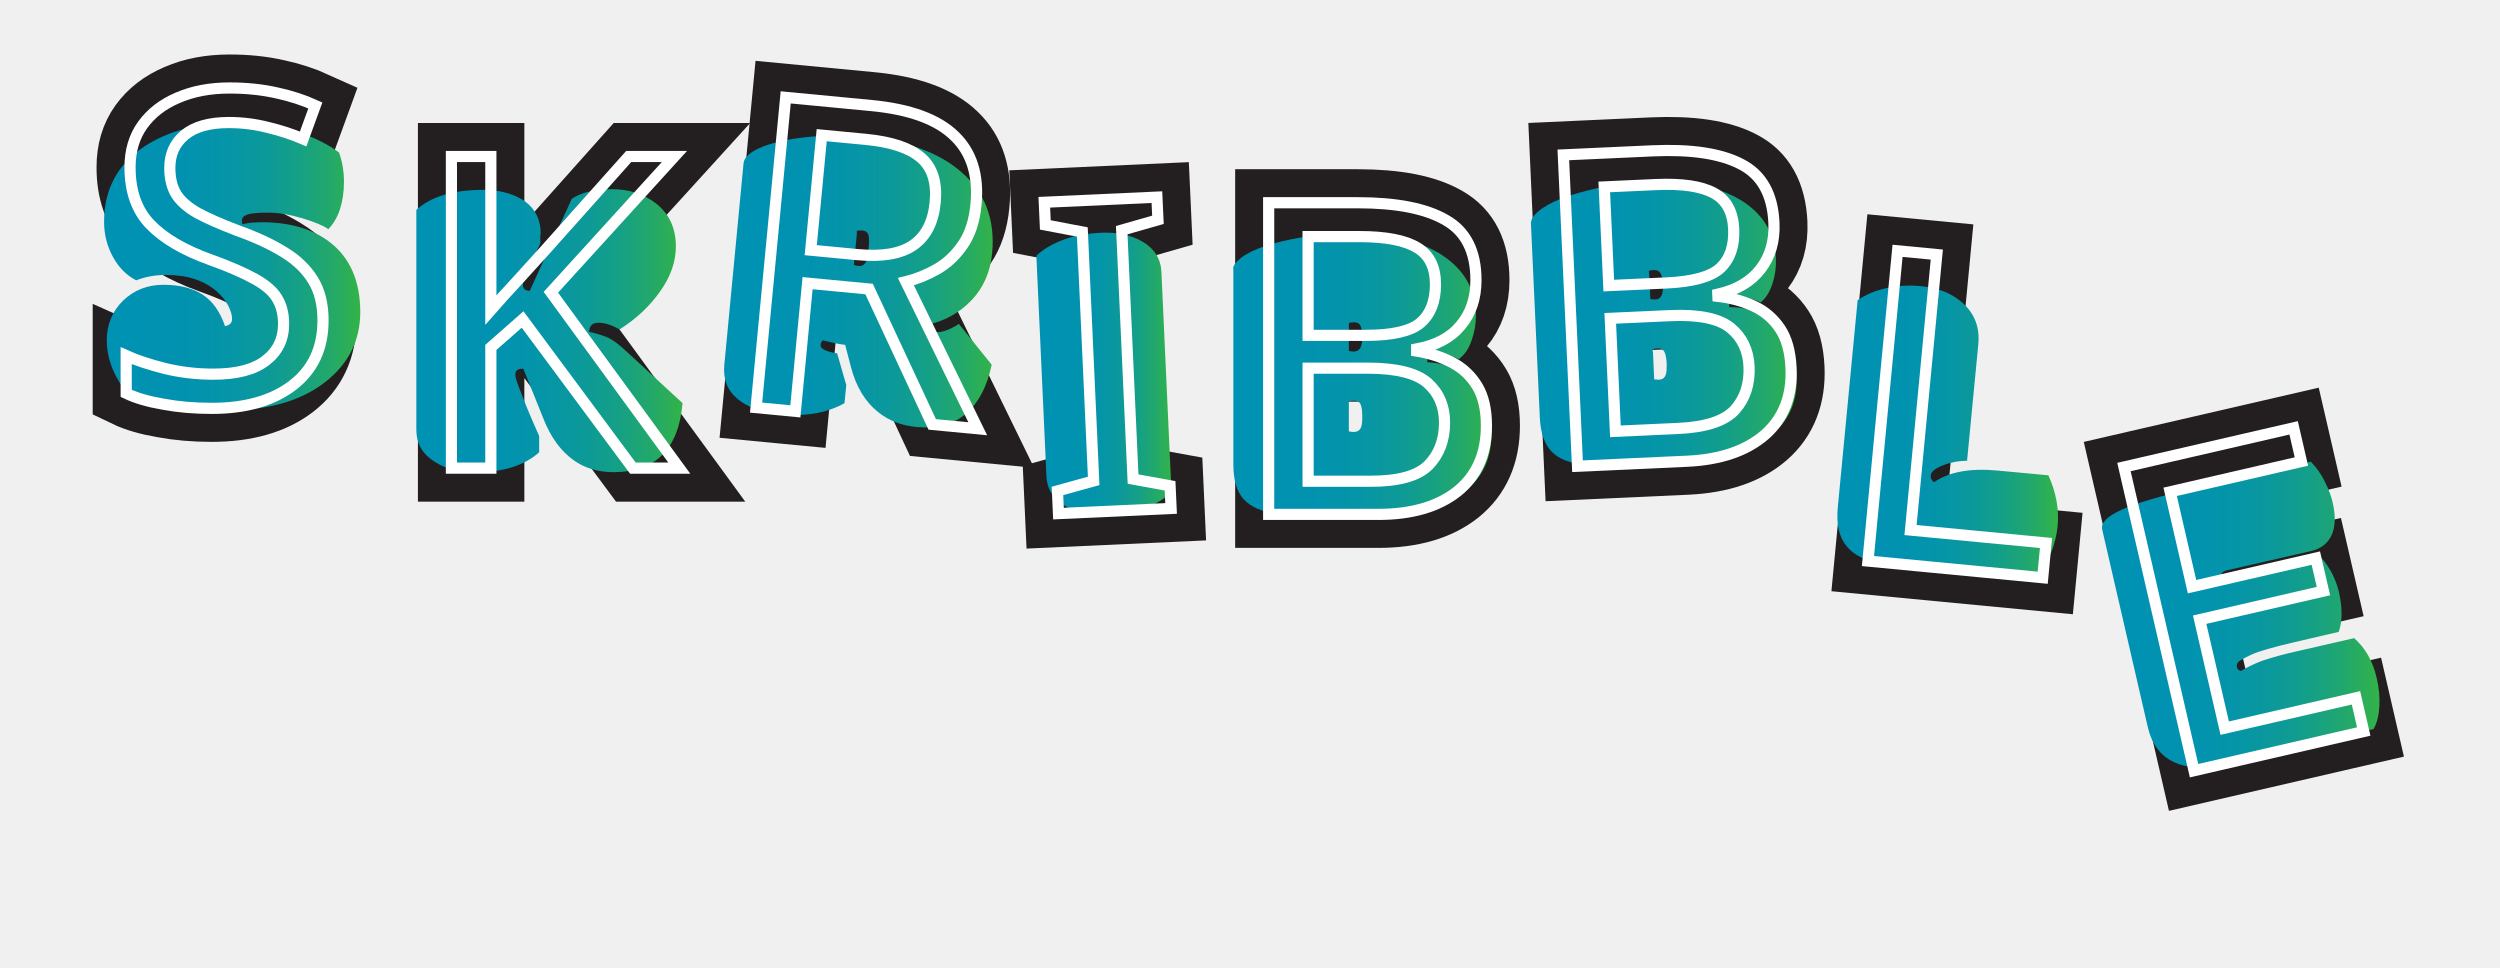
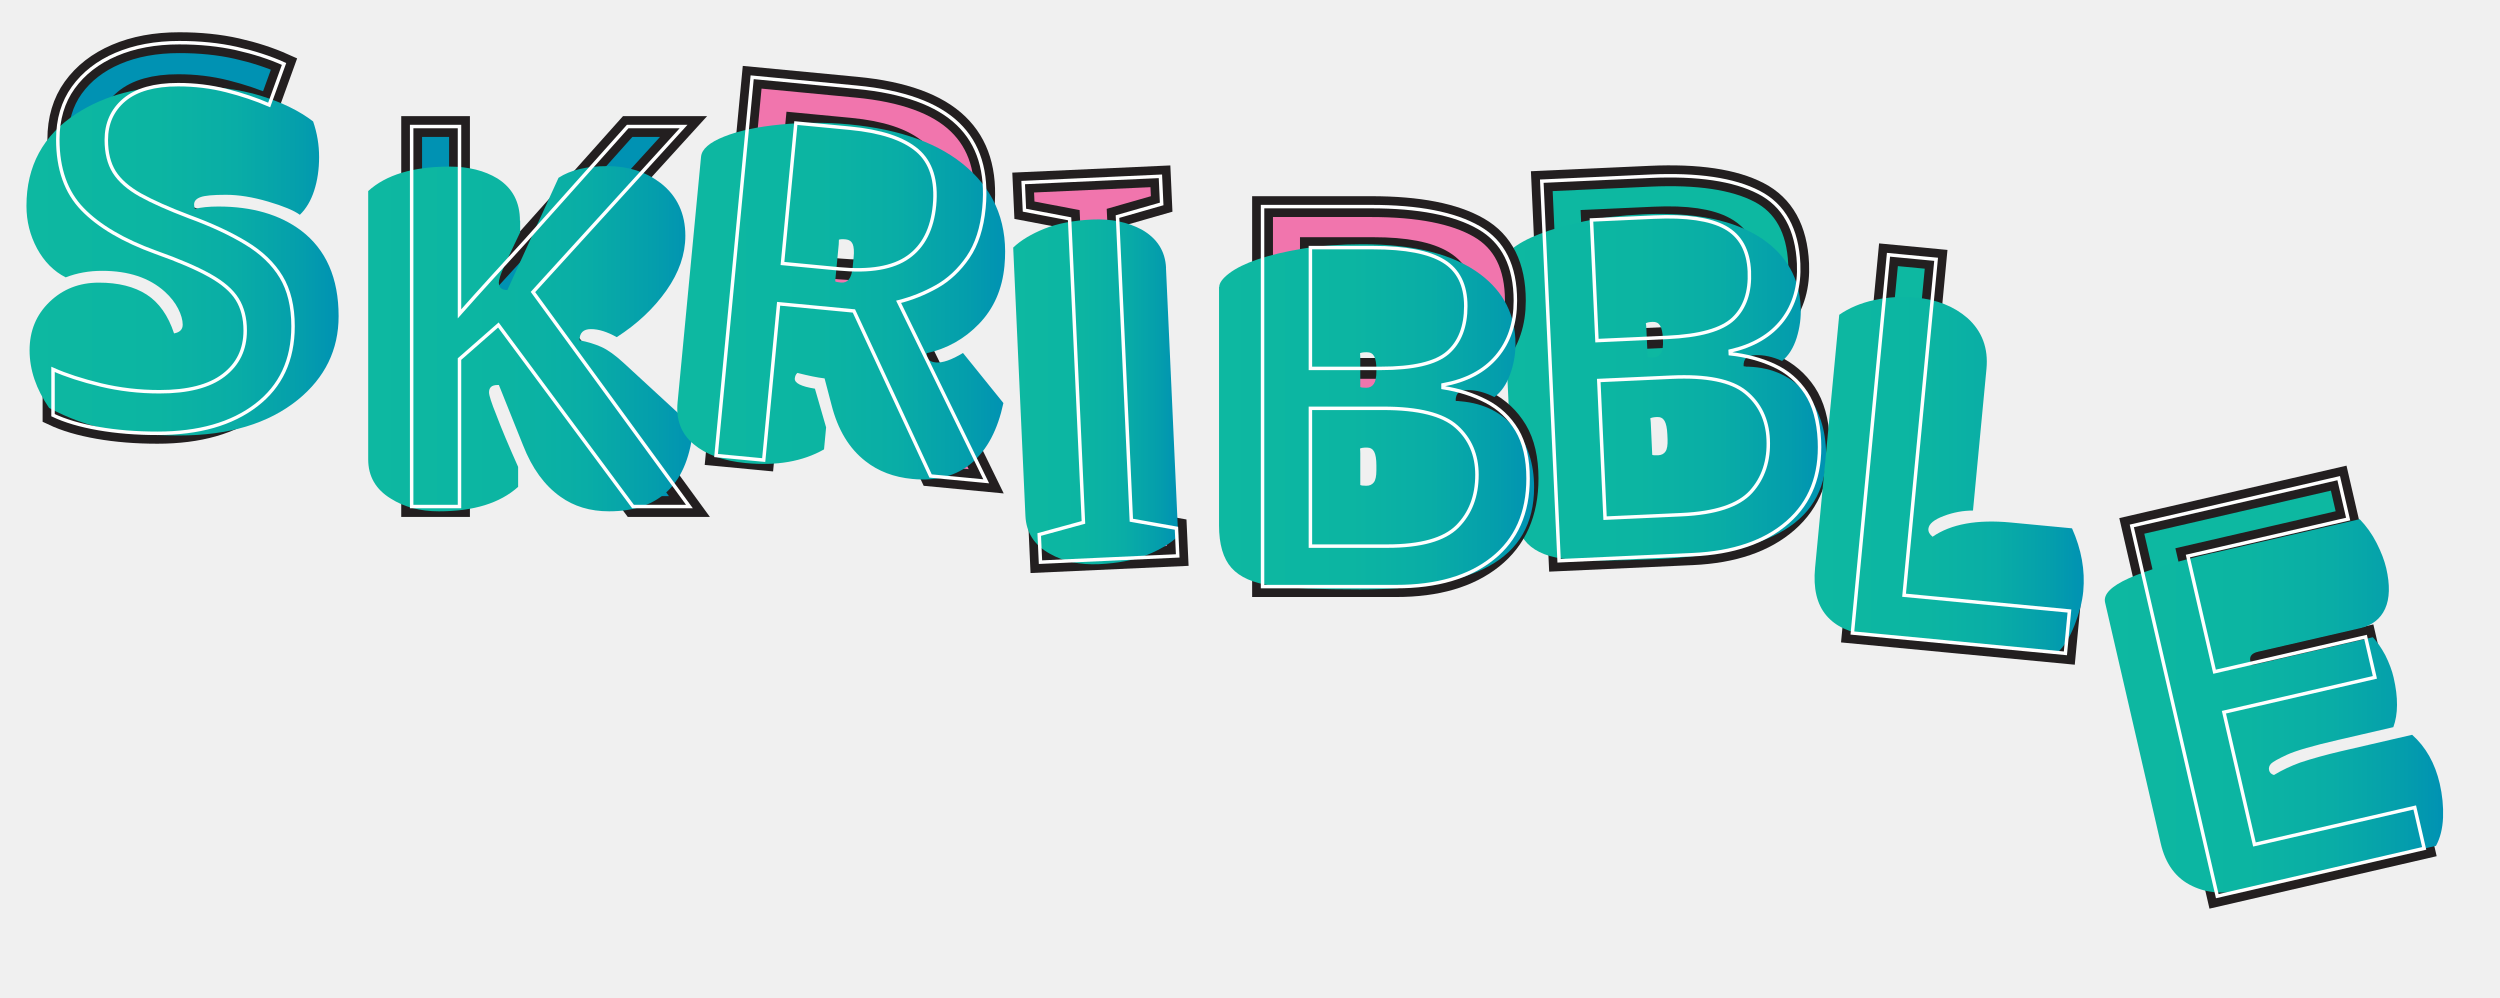
- <svg xmlns="http://www.w3.org/2000/svg" xmlns:xlink="http://www.w3.org/1999/xlink" version="1.1" viewBox="0 0 111.93 43.33">
+ <svg xmlns="http://www.w3.org/2000/svg" xmlns:xlink="http://www.w3.org/1999/xlink" version="1.1" viewBox="0 0 360 143.66">
  <defs>
    <style>
-       .cls-1, .cls-2, .cls-3, .cls-4, .cls-5, .cls-6, .cls-7, .cls-8, .cls-9, .cls-10, .cls-11, .cls-12, .cls-13, .cls-14, .cls-15 {
+       .cls-1 {
+         fill: url(#linear-gradient-15);
+       }
+ 
+       .cls-2 {
+         fill: url(#linear-gradient-13);
+       }
+ 
+       .cls-3, .cls-4, .cls-5, .cls-6, .cls-7, .cls-8, .cls-9, .cls-10, .cls-11, .cls-12, .cls-13, .cls-14, .cls-15, .cls-16, .cls-17, .cls-18, .cls-19, .cls-20, .cls-21, .cls-22, .cls-23, .cls-24, .cls-25, .cls-26, .cls-27, .cls-28, .cls-29, .cls-30, .cls-31, .cls-32 {
        font-family: Modak, Modak;
        stroke-miterlimit: 10;
      }

-       .cls-1, .cls-2, .cls-3, .cls-4, .cls-6, .cls-7, .cls-9, .cls-10, .cls-11, .cls-12, .cls-13 {
+       .cls-3, .cls-4, .cls-5, .cls-6, .cls-7, .cls-9, .cls-10, .cls-11, .cls-12, .cls-13, .cls-14, .cls-15, .cls-16, .cls-18, .cls-19, .cls-23, .cls-25, .cls-26, .cls-27, .cls-30, .cls-31, .cls-32 {
        stroke: #231f20;
      }

-       .cls-1, .cls-3, .cls-8 {
-         font-size: 19.53px;
-       }
- 
-       .cls-1, .cls-5, .cls-7, .cls-8, .cls-9, .cls-12, .cls-14, .cls-15 {
+       .cls-3, .cls-4, .cls-5, .cls-6, .cls-7, .cls-10, .cls-11, .cls-12, .cls-14, .cls-15, .cls-16, .cls-25, .cls-30, .cls-31 {
+         stroke-width: 3px;
+       }
+ 
+       .cls-3, .cls-7, .cls-10, .cls-12, .cls-16, .cls-25 {
+         fill: #0db8a1;
+       }
+ 
+       .cls-3, .cls-19, .cls-20, .cls-30 {
+         font-size: 76.64px;
+       }
+ 
+       .cls-4, .cls-6, .cls-21, .cls-32 {
+         font-size: 81.32px;
+       }
+ 
+       .cls-4, .cls-15 {
+         fill: #0092b3;
+       }
+ 
+       .cls-5, .cls-6, .cls-11, .cls-14, .cls-30, .cls-31 {
+         fill: #f175ad;
+       }
+ 
+       .cls-5, .cls-15, .cls-24, .cls-27 {
+         font-size: 76.64px;
+       }
+ 
+       .cls-33 {
+         fill: url(#linear-gradient-2);
+       }
+ 
+       .cls-34 {
+         fill: url(#linear-gradient-10);
+       }
+ 
+       .cls-35 {
+         fill: url(#linear-gradient-12);
+       }
+ 
+       .cls-7, .cls-9, .cls-22, .cls-31 {
+         font-size: 76.64px;
+       }
+ 
+       .cls-8, .cls-9, .cls-13, .cls-17, .cls-18, .cls-19, .cls-20, .cls-21, .cls-22, .cls-23, .cls-24, .cls-26, .cls-27, .cls-28, .cls-29, .cls-32 {
        fill: none;
      }

-       .cls-1, .cls-7, .cls-9, .cls-12 {
+       .cls-8, .cls-11, .cls-13, .cls-16 {
+         font-size: 81.32px;
+       }
+ 
+       .cls-8, .cls-17, .cls-20, .cls-21, .cls-22, .cls-24, .cls-28, .cls-29 {
+         stroke: #fff;
+       }
+ 
+       .cls-8, .cls-21, .cls-28, .cls-29 {
+         stroke-width: 4px;
+       }
+ 
+       .cls-9, .cls-19, .cls-23, .cls-27 {
        stroke-width: .25px;
      }

-       .cls-2, .cls-3, .cls-4, .cls-6, .cls-10, .cls-11, .cls-13 {
-         stroke-width: 3px;
-       }
- 
-       .cls-2, .cls-3, .cls-11 {
-         fill: #0db7a0;
-       }
- 
-       .cls-2, .cls-4, .cls-9, .cls-15 {
-         font-size: 19.53px;
-       }
- 
-       .cls-16 {
-         fill: url(#linear-gradient-2);
-       }
- 
-       .cls-4, .cls-10, .cls-13 {
-         fill: #f075ac;
-       }
- 
-       .cls-17 {
+       .cls-10, .cls-14, .cls-26, .cls-28 {
+         font-size: 81.31px;
+       }
+ 
+       .cls-12, .cls-18, .cls-29 {
+         font-size: 81.23px;
+       }
+ 
+       .cls-36 {
        fill: url(#linear-gradient-4);
      }

-       .cls-18 {
+       .cls-37 {
        fill: url(#linear-gradient-3);
      }

-       .cls-19 {
+       .cls-38 {
        fill: url(#linear-gradient-5);
      }

-       .cls-5, .cls-6, .cls-7, .cls-10 {
-         font-size: 19.53px;
-       }
- 
-       .cls-5, .cls-8, .cls-14, .cls-15 {
-         stroke: #fff;
+       .cls-17, .cls-20, .cls-22, .cls-24 {
        stroke-width: .5px;
      }

-       .cls-20 {
+       .cls-17, .cls-23, .cls-25 {
+         font-size: 76.64px;
+       }
+ 
+       .cls-39 {
        fill: url(#linear-gradient-8);
      }

-       .cls-6 {
-         fill: #0092b3;
-       }
- 
-       .cls-21 {
+       .cls-40 {
+         fill: url(#linear-gradient-14);
+       }
+ 
+       .cls-41 {
        fill: url(#linear-gradient-7);
      }

-       .cls-22 {
+       .cls-42 {
+         fill: url(#linear-gradient-9);
+       }
+ 
+       .cls-43 {
+         fill: url(#linear-gradient-11);
+       }
+ 
+       .cls-44 {
        fill: url(#linear-gradient-6);
      }

-       .cls-11, .cls-12, .cls-13, .cls-14 {
-         font-size: 19.53px;
-       }
- 
-       .cls-23 {
+       .cls-45 {
+         display: none;
+       }
+ 
+       .cls-46 {
+         fill: url(#linear-gradient-16);
+       }
+ 
+       .cls-47 {
        fill: url(#linear-gradient);
      }
    </style>
-     <linearGradient id="linear-gradient" x1="4.67" y1="11.93" x2="16.12" y2="11.93" gradientUnits="userSpaceOnUse">
+     <linearGradient id="linear-gradient" x1="3.73" y1="38.18" x2="50.31" y2="38.18" gradientUnits="userSpaceOnUse">
      <stop offset="0" stop-color="#0092b3" />
      <stop offset=".3" stop-color="#0192b0" />
      <stop offset=".48" stop-color="#0595a8" />
-       <stop offset=".63" stop-color="#0c9999" />
-       <stop offset=".76" stop-color="#15a085" />
-       <stop offset=".88" stop-color="#22a86b" />
-       <stop offset=".99" stop-color="#31b24b" />
-       <stop offset="1" stop-color="#32b34a" />
+       <stop offset=".63" stop-color="#0c9a99" />
+       <stop offset=".76" stop-color="#16a085" />
+       <stop offset=".88" stop-color="#22a96b" />
+       <stop offset=".99" stop-color="#32b34b" />
+       <stop offset="1" stop-color="#33b44a" />
    </linearGradient>
-     <linearGradient id="linear-gradient-2" x1="18.62" y1="14.8" x2="30.56" y2="14.8" xlink:href="#linear-gradient" />
-     <linearGradient id="linear-gradient-3" x1="32.43" y1="12.59" x2="44.46" y2="12.59" xlink:href="#linear-gradient" />
-     <linearGradient id="linear-gradient-4" x1="46.39" y1="16.75" x2="52.45" y2="16.75" xlink:href="#linear-gradient" />
-     <linearGradient id="linear-gradient-5" x1="68.55" y1="14.5" x2="80.43" y2="14.5" xlink:href="#linear-gradient" />
-     <linearGradient id="linear-gradient-6" x1="55.21" y1="16.81" x2="66.77" y2="16.81" xlink:href="#linear-gradient" />
-     <linearGradient id="linear-gradient-7" x1="82.25" y1="19.32" x2="92.13" y2="19.32" xlink:href="#linear-gradient" />
-     <linearGradient id="linear-gradient-8" x1="94.1" y1="27.52" x2="106.52" y2="27.52" xlink:href="#linear-gradient" />
+     <linearGradient id="linear-gradient-2" x1="51.84" y1="49.42" x2="100.35" y2="49.42" xlink:href="#linear-gradient" />
+     <linearGradient id="linear-gradient-3" x1="97.6" y1="44.69" x2="146.51" y2="44.69" xlink:href="#linear-gradient" />
+     <linearGradient id="linear-gradient-4" x1="145.86" y1="58.3" x2="170.49" y2="58.3" xlink:href="#linear-gradient" />
+     <linearGradient id="linear-gradient-5" x1="216.28" y1="55.27" x2="264.61" y2="55.27" xlink:href="#linear-gradient" />
+     <linearGradient id="linear-gradient-6" x1="174.37" y1="61.4" x2="221.37" y2="61.4" xlink:href="#linear-gradient" />
+     <linearGradient id="linear-gradient-7" x1="261.37" y1="68.98" x2="301.55" y2="68.98" xlink:href="#linear-gradient" />
+     <linearGradient id="linear-gradient-8" x1="302.42" y1="103.12" x2="352.91" y2="103.12" xlink:href="#linear-gradient" />
+     <linearGradient id="linear-gradient-9" x1="3.81" y1="37.51" x2="48.76" y2="37.51" gradientUnits="userSpaceOnUse">
+       <stop offset="0" stop-color="#0db8a1" />
+       <stop offset=".42" stop-color="#0cb5a2" />
+       <stop offset=".67" stop-color="#09ada6" />
+       <stop offset=".88" stop-color="#049eac" />
+       <stop offset="1" stop-color="#0092b3" />
+     </linearGradient>
+     <linearGradient id="linear-gradient-10" x1="53.04" y1="48.77" x2="99.86" y2="48.77" xlink:href="#linear-gradient-9" />
+     <linearGradient id="linear-gradient-11" x1="97.53" y1="43.36" x2="144.74" y2="43.36" xlink:href="#linear-gradient-9" />
+     <linearGradient id="linear-gradient-12" x1="145.89" y1="56.42" x2="169.67" y2="56.42" xlink:href="#linear-gradient-9" />
+     <linearGradient id="linear-gradient-13" x1="216.31" y1="55.76" x2="262.95" y2="55.76" xlink:href="#linear-gradient-9" />
+     <linearGradient id="linear-gradient-14" x1="175.57" y1="60.03" x2="220.92" y2="60.03" xlink:href="#linear-gradient-9" />
+     <linearGradient id="linear-gradient-15" x1="261.3" y1="68.39" x2="300.07" y2="68.39" xlink:href="#linear-gradient-9" />
+     <linearGradient id="linear-gradient-16" x1="303.08" y1="101.65" x2="351.81" y2="101.65" xlink:href="#linear-gradient-9" />
  </defs>
  <g>
-     <g id="Layer_1">
+     <g id="Layer_1" class="cls-45">
      <text />
      <g>
-         <text class="cls-6" transform="translate(4.65 18.08)">
-           <tspan x="0" y="0">S</tspan>
-         </text>
-         <path class="cls-23" d="M10.08,14.6c.21-.04.31-.14.31-.32s-.06-.37-.17-.59c-.11-.22-.28-.43-.49-.62-.57-.51-1.33-.76-2.3-.76-.48,0-.92.08-1.33.24-.44-.22-.79-.58-1.05-1.06-.26-.48-.39-1-.39-1.56,0-1.46.61-2.59,1.83-3.39,1.05-.68,2.34-1.02,3.88-1.02,1.14,0,2.11.12,2.89.37s1.42.56,1.92.94c.15.42.22.86.22,1.31s-.06.86-.18,1.23-.3.66-.52.89c-.22-.16-.61-.32-1.17-.49-.57-.17-1.08-.25-1.54-.25s-.77.03-.93.09-.23.15-.23.27c0,.06,0,.11.03.16.22-.06.51-.09.86-.09,1.24,0,2.25.29,3.03.88.92.7,1.38,1.75,1.38,3.15,0,1.23-.5,2.26-1.5,3.07-1.08.87-2.53,1.31-4.36,1.31-1,0-1.88-.07-2.61-.22-.74-.15-1.46-.41-2.16-.79-.48-.69-.72-1.4-.72-2.11s.25-1.31.73-1.78c.49-.47,1.09-.71,1.81-.71s1.3.15,1.75.44.79.77,1.01,1.43Z" />
-         <text class="cls-7" transform="translate(4.65 18.08)">
-           <tspan x="0" y="0">S</tspan>
-         </text>
-         <text class="cls-5" transform="translate(4.65 18.08)">
-           <tspan x="0" y="0">S</tspan>
-         </text>
-       </g>
-       <g>
-         <text class="cls-6" transform="translate(18.32 20.96)">
-           <tspan x="0" y="0">K</tspan>
-         </text>
-         <path class="cls-16" d="M24.19,10.47v.43c-.25.53-.45.94-.58,1.23-.13.3-.2.5-.2.61,0,.18.1.28.31.28l1.88-4.12c.44-.29,1.04-.43,1.8-.43s1.41.21,1.96.63c.6.47.9,1.11.9,1.93,0,.68-.23,1.35-.7,2.01-.46.66-1.07,1.23-1.82,1.71-.35-.2-.66-.3-.94-.3s-.42.14-.42.41c.29.06.56.14.8.24.24.1.52.31.84.61l2.54,2.34c-.18,2.06-1.21,3.09-3.09,3.09-.69,0-1.29-.18-1.78-.53-.58-.41-1.04-1.04-1.37-1.89l-.89-2.21h-.05c-.21,0-.31.09-.31.27,0,.11.09.39.27.83.18.48.44,1.11.8,1.91v.73c-.67.6-1.64.9-2.91.9-.69,0-1.27-.16-1.76-.47-.55-.34-.83-.82-.83-1.44v-9.84c.65-.6,1.65-.9,2.99-.9.69,0,1.28.15,1.76.44.55.35.82.86.82,1.55Z" />
-         <text class="cls-7" transform="translate(18.32 20.96)">
-           <tspan x="0" y="0">K</tspan>
-         </text>
-         <text class="cls-5" transform="translate(18.32 20.96)">
-           <tspan x="0" y="0">K</tspan>
-         </text>
-       </g>
-       <g>
-         <text class="cls-4" transform="translate(31.97 18.07) rotate(5.45)">
-           <tspan x="0" y="0">R</tspan>
-         </text>
-         <path class="cls-18" d="M42.92,14.49l1.48,1.84c-.21.98-.59,1.71-1.15,2.19-.56.48-1.29.68-2.19.6-.68-.06-1.25-.28-1.72-.65-.6-.47-1.02-1.16-1.25-2.07l-.25-.96c-.27-.03-.6-.1-1-.2-.06.05-.09.11-.1.2-.02.17.23.3.74.38l.41,1.42-.08.81c-.78.44-1.74.61-2.88.5-.82-.08-1.45-.31-1.91-.69-.46-.38-.65-.89-.59-1.53l.86-9.02c.03-.28.31-.52.85-.74.54-.21,1.23-.36,2.07-.44.84-.08,1.68-.08,2.51,0,1.9.18,3.35.71,4.34,1.59,1.05.92,1.5,2.13,1.36,3.61-.08.85-.39,1.55-.92,2.11-.54.56-1.18.92-1.93,1.09-.02.2.09.32.34.34.24.02.58-.09,1-.35ZM38.22,11.86s.1.04.22.05c.12.01.22-.03.29-.12.07-.09.12-.24.14-.46l.03-.34c.02-.23.01-.39-.03-.5-.04-.1-.13-.16-.25-.17-.12-.01-.21,0-.26.01,0,.03,0,.09,0,.16l-.13,1.36Z" />
-         <text class="cls-9" transform="translate(31.97 18.07) rotate(5.45)">
-           <tspan x="0" y="0">R</tspan>
-         </text>
-         <text class="cls-15" transform="translate(31.97 18.07) rotate(5.45)">
-           <tspan x="0" y="0">R</tspan>
-         </text>
-       </g>
-       <g>
-         <text class="cls-13" transform="translate(46.61 23.03) rotate(-2.61)">
-           <tspan x="0" y="0">I</tspan>
-         </text>
-         <path class="cls-17" d="M52,12.2l.45,9.84c-.28.27-.66.5-1.14.69-.48.19-1.07.31-1.77.34-.7.03-1.3-.1-1.8-.39-.57-.31-.87-.77-.89-1.39l-.45-9.84c.28-.27.66-.5,1.14-.69.48-.19,1.07-.31,1.76-.34.69-.03,1.3.09,1.82.38.56.32.86.79.88,1.4Z" />
-         <text class="cls-12" transform="translate(46.61 23.03) rotate(-2.61)">
-           <tspan x="0" y="0">I</tspan>
-         </text>
-         <text class="cls-14" transform="translate(46.61 23.03) rotate(-2.61)">
-           <tspan x="0" y="0">I</tspan>
-         </text>
-       </g>
-       <g>
-         <text class="cls-11" transform="translate(68.74 20.96) rotate(-2.61)">
-           <tspan x="0" y="0">B</tspan>
-         </text>
-         <path class="cls-19" d="M68.55,9.96c0-.14.11-.32.34-.51.49-.41,1.37-.75,2.65-1.03.66-.14,1.39-.23,2.19-.26,1.9-.09,3.36.22,4.38.91.89.61,1.35,1.44,1.4,2.49.02.38-.03.76-.15,1.13-.12.37-.29.65-.53.85-.34-.16-.67-.23-.98-.21-.15,0-.26.04-.33.1-.07.06-.11.17-.1.32.94,0,1.68.3,2.23.91.49.56.75,1.26.79,2.12.06,1.33-.45,2.32-1.54,2.97-1.02.61-2.57.97-4.67,1.06-1.47.07-2.55.07-3.24,0-.69-.06-1.2-.26-1.52-.59-.32-.33-.5-.84-.53-1.54l-.4-8.74ZM73.89,13.39s.1.02.22.02c.12,0,.21-.06.27-.16.06-.1.08-.26.07-.47v-.06c-.01-.23-.05-.39-.11-.49-.06-.1-.15-.14-.27-.14-.12,0-.21.02-.25.05,0,.03.01.09.02.16l.05,1.08ZM74.05,16.98s.1.02.22.02c.12,0,.21-.05.27-.14.06-.09.08-.23.08-.44v-.18c-.02-.23-.05-.4-.11-.5-.06-.1-.15-.15-.27-.14-.12,0-.21.02-.25.05,0,.03.01.09.02.16l.05,1.17Z" />
-         <text class="cls-12" transform="translate(68.74 20.96) rotate(-2.61)">
-           <tspan x="0" y="0">B</tspan>
-         </text>
-         <text class="cls-14" transform="translate(68.74 20.96) rotate(-2.61)">
-           <tspan x="0" y="0">B</tspan>
-         </text>
-       </g>
-       <g>
-         <text class="cls-10" transform="translate(54.91 23.03)">
-           <tspan x="0" y="0">B</tspan>
-         </text>
-         <path class="cls-22" d="M55.21,12.04c0-.15.12-.31.36-.5.51-.39,1.41-.69,2.69-.91.67-.11,1.4-.16,2.2-.16,1.91,0,3.35.37,4.33,1.11.86.65,1.29,1.5,1.29,2.56,0,.38-.07.75-.2,1.12-.13.37-.32.64-.57.82-.34-.17-.66-.26-.97-.26-.15,0-.26.03-.33.09-.08.06-.11.16-.11.31.93.04,1.66.38,2.18,1.01.46.58.7,1.3.7,2.16,0,1.33-.56,2.3-1.67,2.9-1.04.57-2.61.85-4.71.85-1.47,0-2.55-.05-3.23-.14-.69-.09-1.18-.31-1.49-.65-.31-.34-.46-.86-.46-1.56v-8.75ZM60.39,15.71s.1.03.22.03.21-.05.28-.14c.06-.1.1-.25.1-.47v-.06c0-.23-.03-.39-.08-.49-.05-.1-.14-.15-.27-.15s-.21.01-.25.04c0,.03,0,.09,0,.16v1.08ZM60.39,19.31s.1.03.22.03.21-.04.28-.12c.06-.08.1-.23.1-.44v-.18c0-.24-.03-.4-.08-.51-.05-.1-.14-.15-.27-.15s-.21.01-.25.04c0,.03,0,.09,0,.16v1.17Z" />
-         <text class="cls-7" transform="translate(54.91 23.03)">
-           <tspan x="0" y="0">B</tspan>
-         </text>
-         <text class="cls-5" transform="translate(54.91 23.03)">
-           <tspan x="0" y="0">B</tspan>
-         </text>
-       </g>
-       <g>
-         <text class="cls-2" transform="translate(81.75 24.94) rotate(5.45)">
-           <tspan x="0" y="0">L</tspan>
-         </text>
-         <path class="cls-21" d="M84.26,25.19c-.7-.07-1.23-.31-1.57-.72-.35-.41-.48-.99-.41-1.74l.89-9.29c.36-.25.79-.43,1.29-.54.5-.11,1.01-.14,1.53-.09.77.07,1.4.32,1.89.76.54.49.77,1.11.69,1.87l-.5,5.19c-.36,0-.72.06-1.07.2-.36.14-.55.29-.56.47-.01.11.04.21.15.29.68-.47,1.63-.64,2.87-.52l2.25.21c.35.77.49,1.54.41,2.31-.04.38-.14.79-.32,1.24-.18.45-.39.79-.63,1.01l-6.9-.66Z" />
-         <text class="cls-9" transform="translate(81.75 24.94) rotate(5.45)">
-           <tspan x="0" y="0">L</tspan>
-         </text>
-         <text class="cls-15" transform="translate(81.75 24.94) rotate(5.45)">
-           <tspan x="0" y="0">L</tspan>
-         </text>
-       </g>
-       <g>
-         <text class="cls-3" transform="translate(96.39 34.93) rotate(-13)">
-           <tspan x="0" y="0">E</tspan>
-         </text>
-         <path class="cls-20" d="M98.1,21.91l5.36-1.24c.25.26.46.55.62.88.17.33.28.63.35.91.15.63.13,1.13-.04,1.5-.17.37-.48.61-.92.71l-3.75.86c-.23.05-.32.17-.28.35l.02.07s.02.06.04.07l4.44-1.03c.16.17.31.39.46.66.15.3.25.57.31.82.17.74.17,1.34,0,1.82l-2.02.47c-.94.22-1.57.4-1.89.55-.32.15-.51.26-.58.32-.07.08-.09.16-.07.24.02.09.08.14.18.17.3-.18.62-.33.96-.46.46-.15.95-.29,1.5-.41l2.61-.6c.5.44.84,1.04,1.01,1.79.1.42.14.84.12,1.24-.02.41-.1.75-.26,1.04l-6.96,1.61c-.77.18-1.43.13-1.98-.13-.6-.28-.99-.8-1.17-1.57l-2.04-8.84c-.07-.3.22-.59.87-.89.65-.29,1.69-.6,3.11-.93Z" />
-         <text class="cls-1" transform="translate(96.39 34.93) rotate(-13)">
-           <tspan x="0" y="0">E</tspan>
-         </text>
-         <text class="cls-8" transform="translate(96.39 34.93) rotate(-13)">
+         <text class="cls-4" transform="translate(3.66 63.77) scale(.98 1)">
+           <tspan x="0" y="0">S</tspan>
+         </text>
+         <path class="cls-47" d="M25.76,49.32c.85-.16,1.28-.6,1.28-1.33s-.23-1.55-.68-2.46c-.45-.91-1.12-1.78-2-2.6-2.3-2.12-5.42-3.18-9.35-3.18-1.94,0-3.75.33-5.43.99-1.78-.93-3.21-2.4-4.27-4.41-1.06-2.01-1.59-4.18-1.59-6.51,0-6.09,2.48-10.79,7.45-14.1,4.27-2.83,9.53-4.25,15.78-4.25,4.65,0,8.57.51,11.75,1.53,3.18,1.02,5.78,2.32,7.79,3.91.59,1.75.89,3.56.89,5.44s-.25,3.59-.74,5.12c-.49,1.54-1.2,2.77-2.13,3.69-.88-.66-2.47-1.34-4.77-2.03-2.3-.69-4.4-1.03-6.28-1.03s-3.15.12-3.78.36c-.63.24-.95.61-.95,1.11,0,.24.04.46.12.67.9-.24,2.07-.36,3.49-.36,5.04,0,9.15,1.22,12.33,3.65,3.75,2.91,5.62,7.28,5.62,13.1,0,5.14-2.03,9.4-6.09,12.79-4.4,3.63-10.3,5.44-17.72,5.44-4.09,0-7.63-.31-10.63-.93-3-.62-5.92-1.71-8.76-3.28-1.94-2.89-2.91-5.82-2.91-8.8s.99-5.45,2.99-7.41c1.99-1.96,4.44-2.94,7.35-2.94s5.29.61,7.14,1.83c1.85,1.22,3.21,3.2,4.09,5.96Z" />
+         <text class="cls-21" transform="translate(3.66 63.77) scale(.98 1)">
+           <tspan x="0" y="0">S</tspan>
+         </text>
+         <text class="cls-32" transform="translate(3.66 63.77) scale(.98 1)">
+           <tspan x="0" y="0">S</tspan>
+         </text>
+       </g>
+       <g>
+         <text class="cls-4" transform="translate(50.6 75.07) scale(.98 1)">
+           <tspan x="0" y="0">K</tspan>
+         </text>
+         <path class="cls-33" d="M74.49,31.39v1.79c-1.03,2.2-1.82,3.91-2.37,5.14-.54,1.23-.81,2.07-.81,2.52,0,.77.43,1.15,1.28,1.15l7.64-17.15c1.78-1.19,4.22-1.79,7.31-1.79s5.75.87,7.97,2.62c2.43,1.96,3.65,4.63,3.65,8.02,0,2.83-.94,5.62-2.83,8.36-1.89,2.74-4.36,5.12-7.41,7.13-1.42-.82-2.7-1.23-3.84-1.23s-1.71.57-1.71,1.71c1.19.24,2.27.58,3.24,1.01.97.44,2.11,1.28,3.43,2.52l10.31,9.73c-.75,8.58-4.94,12.87-12.56,12.87-2.82,0-5.23-.74-7.25-2.22-2.38-1.72-4.24-4.34-5.58-7.86l-3.61-9.21h-.19c-.85,0-1.28.37-1.28,1.11,0,.48.36,1.63,1.09,3.45.72,1.99,1.81,4.63,3.26,7.94v3.06c-2.71,2.49-6.66,3.73-11.83,3.73-2.79,0-5.18-.65-7.17-1.95-2.25-1.4-3.37-3.4-3.37-6V26.86c2.66-2.49,6.71-3.73,12.14-3.73,2.82,0,5.21.61,7.17,1.83,2.22,1.46,3.33,3.6,3.33,6.43Z" />
+         <text class="cls-21" transform="translate(50.6 75.07) scale(.98 1)">
+           <tspan x="0" y="0">K</tspan>
+         </text>
+         <text class="cls-32" transform="translate(50.6 75.07) scale(.98 1)">
+           <tspan x="0" y="0">K</tspan>
+         </text>
+       </g>
+       <g>
+         <text class="cls-14" transform="translate(95.71 67.53) rotate(5.58) scale(.98 1) skewX(.26)">
+           <tspan x="0" y="0">R</tspan>
+         </text>
+         <path class="cls-37" d="M140.23,52.61l6.03,7.65c-.85,4.07-2.41,7.1-4.69,9.12-2.28,2.01-5.24,2.84-8.9,2.48-2.75-.27-5.08-1.18-6.99-2.72-2.44-1.94-4.13-4.82-5.08-8.63l-1.03-4.01c-1.08-.13-2.43-.41-4.05-.83-.22.19-.35.47-.39.84-.07.71.94,1.24,3.01,1.57l1.67,5.91-.31,3.36c-3.16,1.85-7.05,2.54-11.69,2.09-3.32-.32-5.91-1.28-7.76-2.87-1.85-1.59-2.65-3.72-2.4-6.38l3.5-37.55c.11-1.16,1.25-2.18,3.44-3.07,2.19-.89,5-1.51,8.43-1.85,3.43-.34,6.84-.35,10.21-.02,7.72.75,13.6,2.96,17.65,6.63,4.26,3.85,6.11,8.85,5.54,15.02-.33,3.53-1.58,6.46-3.76,8.79-2.18,2.33-4.79,3.83-7.84,4.52-.08.84.38,1.31,1.37,1.41.99.1,2.34-.38,4.05-1.44ZM121.15,41.65c.09.09.39.16.88.21.49.05.88-.11,1.18-.48.29-.37.48-1,.57-1.9l.13-1.42c.09-.95.04-1.64-.14-2.07-.18-.43-.52-.67-1.02-.72-.5-.05-.85-.03-1.04.06.01.13,0,.36-.02.68l-.53,5.65Z" />
+         <text class="cls-28" transform="translate(95.71 67.53) rotate(5.58) scale(.98 1) skewX(.26)">
+           <tspan x="0" y="0">R</tspan>
+         </text>
+         <text class="cls-26" transform="translate(95.71 67.53) rotate(5.58) scale(.98 1) skewX(.26)">
+           <tspan x="0" y="0">R</tspan>
+         </text>
+       </g>
+       <g>
+         <text class="cls-11" transform="translate(146.77 84.47) rotate(-2.68) scale(.98 1) skewX(-.13)">
+           <tspan x="0" y="0">I</tspan>
+         </text>
+         <path class="cls-36" d="M168.67,39.36l1.83,40.98c-1.14,1.11-2.69,2.07-4.65,2.88-1.96.81-4.36,1.28-7.2,1.41-2.84.13-5.28-.4-7.33-1.6-2.31-1.3-3.52-3.23-3.64-5.79l-1.83-40.98c1.14-1.11,2.69-2.07,4.65-2.88,1.96-.81,4.34-1.28,7.16-1.41,2.81-.13,5.28.39,7.41,1.56,2.29,1.35,3.49,3.29,3.6,5.83Z" />
+         <text class="cls-8" transform="translate(146.77 84.47) rotate(-2.68) scale(.98 1) skewX(-.13)">
+           <tspan x="0" y="0">I</tspan>
+         </text>
+         <text class="cls-13" transform="translate(146.77 84.47) rotate(-2.68) scale(.98 1) skewX(-.13)">
+           <tspan x="0" y="0">I</tspan>
+         </text>
+       </g>
+       <g>
+         <text class="cls-16" transform="translate(217.08 82.14) rotate(-2.68) scale(.98 1) skewX(-.13)">
+           <tspan x="0" y="0">B</tspan>
+         </text>
+         <path class="cls-38" d="M216.28,36.34c-.03-.61.43-1.32,1.38-2.13,1.99-1.71,5.58-3.14,10.76-4.28,2.69-.58,5.66-.94,8.92-1.09,7.75-.36,13.68.9,17.79,3.78,3.61,2.54,5.51,6,5.7,10.39.07,1.59-.13,3.15-.61,4.7s-1.2,2.73-2.17,3.54c-1.4-.65-2.73-.95-4-.89-.59.03-1.04.17-1.34.42-.3.25-.43.7-.41,1.33,3.8-.02,6.82,1.24,9.06,3.79,1.99,2.32,3.07,5.26,3.23,8.83.25,5.53-1.83,9.65-6.24,12.38-4.13,2.55-10.46,4.03-18.98,4.43-5.97.28-10.35.29-13.16.04-2.81-.25-4.86-1.06-6.16-2.43-1.3-1.37-2.02-3.51-2.15-6.42l-1.62-36.38ZM237.99,50.63c.11.08.41.1.9.08s.86-.24,1.1-.65c.24-.41.34-1.06.3-1.96v-.24c-.05-.95-.19-1.63-.43-2.03-.24-.4-.61-.59-1.11-.56-.5.02-.84.09-1.02.21.03.13.05.36.07.67l.2,4.48ZM238.66,65.59c.11.07.41.1.9.08s.86-.21,1.1-.57c.24-.35.35-.97.31-1.84l-.03-.75c-.04-.98-.18-1.67-.42-2.09-.24-.41-.61-.61-1.11-.58-.5.02-.84.09-1.02.21.03.13.05.36.07.67l.22,4.88Z" />
+         <text class="cls-8" transform="translate(217.08 82.14) rotate(-2.68) scale(.98 1) skewX(-.13)">
+           <tspan x="0" y="0">B</tspan>
+         </text>
+         <text class="cls-13" transform="translate(217.08 82.14) rotate(-2.68) scale(.98 1) skewX(-.13)">
+           <tspan x="0" y="0">B</tspan>
+         </text>
+       </g>
+       <g>
+         <text class="cls-6" transform="translate(173.13 87.32) scale(.98 1)">
+           <tspan x="0" y="0">B</tspan>
+         </text>
+         <path class="cls-44" d="M174.37,41.54c0-.61.49-1.3,1.47-2.06,2.07-1.61,5.71-2.87,10.94-3.77,2.71-.45,5.7-.68,8.96-.68,7.76,0,13.62,1.54,17.61,4.61,3.49,2.7,5.23,6.25,5.23,10.64,0,1.59-.27,3.14-.81,4.67-.54,1.52-1.32,2.67-2.33,3.43-1.37-.71-2.69-1.07-3.96-1.07-.6,0-1.05.12-1.36.36s-.46.67-.46,1.31c3.8.16,6.76,1.56,8.88,4.21,1.89,2.41,2.83,5.4,2.83,8.97,0,5.53-2.26,9.56-6.79,12.07-4.24,2.36-10.62,3.53-19.16,3.53-5.97,0-10.35-.19-13.14-.58-2.79-.38-4.81-1.29-6.05-2.72-1.24-1.43-1.86-3.6-1.86-6.51v-36.41ZM195.42,56.83c.1.08.4.12.89.12s.87-.2,1.12-.6c.26-.4.39-1.05.39-1.95v-.24c0-.95-.11-1.63-.33-2.04-.22-.41-.58-.62-1.09-.62s-.85.05-1.03.16c.03.13.04.36.04.67v4.49ZM195.42,71.8c.1.08.4.12.89.12s.87-.17,1.12-.52c.26-.34.39-.95.39-1.83v-.75c0-.98-.11-1.68-.33-2.1-.22-.42-.58-.64-1.09-.64s-.85.05-1.03.16c.03.13.04.36.04.68v4.88Z" />
+         <text class="cls-21" transform="translate(173.13 87.32) scale(.98 1)">
+           <tspan x="0" y="0">B</tspan>
+         </text>
+         <text class="cls-32" transform="translate(173.13 87.32) scale(.98 1)">
+           <tspan x="0" y="0">B</tspan>
+         </text>
+       </g>
+       <g>
+         <text class="cls-10" transform="translate(259.34 92.39) rotate(5.58) scale(.98 1) skewX(.26)">
+           <tspan x="0" y="0">L</tspan>
+         </text>
+         <path class="cls-41" d="M269.53,93.43c-2.86-.28-4.99-1.27-6.4-2.98-1.41-1.71-1.97-4.13-1.68-7.26l3.6-38.66c1.47-1.05,3.23-1.81,5.25-2.26,2.03-.45,4.1-.58,6.21-.37,3.11.3,5.68,1.35,7.69,3.15,2.17,2.02,3.11,4.61,2.82,7.77l-2.01,21.62c-1.45,0-2.91.27-4.36.83-1.46.56-2.22,1.21-2.29,1.95-.04.45.17.85.63,1.22,2.75-1.94,6.64-2.66,11.66-2.17l9.15.89c1.41,3.22,1.97,6.43,1.68,9.62-.15,1.58-.58,3.31-1.3,5.18-.72,1.87-1.58,3.28-2.57,4.22l-28.06-2.74Z" />
+         <text class="cls-28" transform="translate(259.34 92.39) rotate(5.58) scale(.98 1) skewX(.26)">
+           <tspan x="0" y="0">L</tspan>
+         </text>
+         <text class="cls-26" transform="translate(259.34 92.39) rotate(5.58) scale(.98 1) skewX(.26)">
+           <tspan x="0" y="0">L</tspan>
+         </text>
+       </g>
+       <g>
+         <text class="cls-12" transform="translate(311.71 133.96) rotate(-13.31) scale(.98 1) skewX(-.61)">
+           <tspan x="0" y="0">E</tspan>
+         </text>
+         <path class="cls-39" d="M318.66,79.74l21.8-5.16c1.01,1.07,1.85,2.29,2.54,3.66.68,1.37,1.15,2.64,1.41,3.8.59,2.61.53,4.68-.17,6.23s-1.94,2.54-3.73,2.96l-15.23,3.6c-.93.22-1.31.71-1.14,1.45l.07.31c.04.16.08.25.15.29l18.06-4.27c.63.69,1.25,1.61,1.85,2.74.6,1.24,1.01,2.38,1.25,3.41.69,3.07.68,5.6-.04,7.59l-8.2,1.94c-3.83.91-6.39,1.67-7.68,2.29-1.29.62-2.08,1.07-2.36,1.35-.28.31-.37.65-.29,1.01.08.36.32.6.72.73,1.21-.75,2.51-1.38,3.91-1.9,1.85-.63,3.88-1.2,6.1-1.73l10.62-2.51c2.04,1.86,3.41,4.34,4.11,7.46.4,1.75.56,3.48.49,5.18-.07,1.7-.42,3.14-1.05,4.33l-28.3,6.69c-3.12.74-5.8.56-8.04-.54-2.44-1.16-4.02-3.34-4.74-6.54l-8.3-36.79c-.28-1.24.9-2.47,3.54-3.69,2.64-1.22,6.86-2.52,12.65-3.89Z" />
+         <text class="cls-29" transform="translate(311.71 133.96) rotate(-13.31) scale(.98 1) skewX(-.61)">
+           <tspan x="0" y="0">E</tspan>
+         </text>
+         <text class="cls-18" transform="translate(311.71 133.96) rotate(-13.31) scale(.98 1) skewX(-.61)">
+           <tspan x="0" y="0">E</tspan>
+         </text>
+       </g>
+     </g>
+     <g id="Layer_2">
+       <text />
+       <g>
+         <text class="cls-15" transform="translate(3.73 61.63)">
+           <tspan x="0" y="0">S</tspan>
+         </text>
+         <path class="cls-42" d="M25.07,48.01c.82-.15,1.24-.57,1.24-1.25s-.22-1.46-.66-2.32-1.08-1.68-1.93-2.45c-2.22-2-5.23-2.99-9.02-2.99-1.87,0-3.62.31-5.24.94-1.72-.87-3.09-2.26-4.12-4.15-1.02-1.9-1.53-3.94-1.53-6.14,0-5.74,2.4-10.17,7.19-13.29,4.12-2.67,9.19-4,15.23-4,4.49,0,8.27.48,11.34,1.44,3.07.96,5.58,2.19,7.52,3.69.57,1.65.86,3.36.86,5.13s-.24,3.38-.71,4.83c-.47,1.45-1.16,2.61-2.06,3.48-.85-.62-2.38-1.26-4.6-1.91-2.22-.65-4.24-.97-6.06-.97s-3.04.11-3.65.34c-.61.22-.92.57-.92,1.05,0,.22.04.44.11.64.87-.22,2-.34,3.37-.34,4.87,0,8.83,1.15,11.9,3.44,3.62,2.74,5.43,6.86,5.43,12.35,0,4.84-1.96,8.86-5.88,12.05-4.24,3.42-9.94,5.13-17.1,5.13-3.94,0-7.36-.29-10.25-.88-2.89-.59-5.71-1.62-8.46-3.09-1.87-2.72-2.81-5.48-2.81-8.29s.96-5.13,2.88-6.98c1.92-1.85,4.28-2.77,7.09-2.77s5.1.57,6.89,1.72c1.78,1.15,3.1,3.02,3.95,5.61Z" />
+         <text class="cls-27" transform="translate(3.73 61.63)">
+           <tspan x="0" y="0">S</tspan>
+         </text>
+         <text class="cls-24" transform="translate(3.73 61.63)">
+           <tspan x="0" y="0">S</tspan>
+         </text>
+       </g>
+       <g>
+         <text class="cls-15" transform="translate(51.84 72.94)">
+           <tspan x="0" y="0">K</tspan>
+         </text>
+         <path class="cls-34" d="M74.9,31.78v1.68c-1,2.07-1.76,3.69-2.28,4.85s-.79,1.95-.79,2.38c0,.72.41,1.08,1.23,1.08l7.37-16.17c1.72-1.12,4.07-1.68,7.05-1.68s5.54.82,7.69,2.47c2.34,1.85,3.52,4.37,3.52,7.56,0,2.67-.91,5.3-2.73,7.88-1.82,2.58-4.2,4.82-7.15,6.72-1.37-.77-2.61-1.16-3.71-1.16s-1.65.54-1.65,1.61c1.15.22,2.19.54,3.12.95s2.04,1.2,3.31,2.38l9.96,9.17c-.72,8.08-4.77,12.13-12.13,12.13-2.72,0-5.05-.7-7-2.1-2.3-1.62-4.09-4.09-5.39-7.41l-3.48-8.68h-.19c-.82,0-1.23.35-1.23,1.05,0,.45.35,1.53,1.05,3.26.7,1.87,1.75,4.37,3.14,7.48v2.88c-2.62,2.35-6.42,3.52-11.41,3.52-2.69,0-5-.61-6.92-1.83-2.17-1.32-3.26-3.21-3.26-5.65V27.51c2.57-2.34,6.47-3.52,11.71-3.52,2.72,0,5.03.57,6.92,1.72,2.15,1.37,3.22,3.39,3.22,6.06Z" />
+         <text class="cls-27" transform="translate(51.84 72.94)">
+           <tspan x="0" y="0">K</tspan>
+         </text>
+         <text class="cls-24" transform="translate(51.84 72.94)">
+           <tspan x="0" y="0">K</tspan>
+         </text>
+       </g>
+       <g>
+         <text class="cls-31" transform="translate(95.71 64.89) rotate(5.45)">
+           <tspan x="0" y="0">R</tspan>
+         </text>
+         <path class="cls-43" d="M138.67,50.83l5.82,7.21c-.82,3.83-2.32,6.7-4.52,8.59-2.2,1.9-5.06,2.68-8.59,2.34-2.66-.25-4.91-1.11-6.75-2.56-2.36-1.83-3.99-4.54-4.9-8.14l-.99-3.78c-1.04-.12-2.34-.39-3.91-.79-.22.18-.34.44-.38.79-.06.67.9,1.16,2.9,1.48l1.61,5.57-.3,3.17c-3.05,1.74-6.81,2.4-11.28,1.97-3.2-.31-5.7-1.21-7.49-2.71s-2.56-3.5-2.32-6.01l3.38-35.39c.1-1.09,1.21-2.06,3.32-2.9,2.11-.84,4.82-1.42,8.14-1.74,3.31-.32,6.6-.33,9.85-.02,7.45.71,13.13,2.79,17.04,6.25,4.12,3.63,5.9,8.34,5.34,14.16-.32,3.33-1.53,6.09-3.63,8.28-2.1,2.19-4.62,3.61-7.57,4.26-.08.79.36,1.24,1.32,1.33.96.09,2.26-.36,3.91-1.36ZM120.26,40.5c.09.08.37.15.85.19.47.04.85-.11,1.13-.46.28-.35.47-.95.55-1.79l.13-1.34c.09-.89.04-1.54-.13-1.95-.18-.4-.5-.63-.99-.68-.49-.05-.82-.03-1,.05.01.13,0,.34-.02.64l-.51,5.33Z" />
+         <text class="cls-9" transform="translate(95.71 64.89) rotate(5.45)">
+           <tspan x="0" y="0">R</tspan>
+         </text>
+         <text class="cls-22" transform="translate(95.71 64.89) rotate(5.45)">
+           <tspan x="0" y="0">R</tspan>
+         </text>
+       </g>
+       <g>
+         <text class="cls-30" transform="translate(146.77 81.09) rotate(-2.61)">
+           <tspan x="0" y="0">I</tspan>
+         </text>
+         <path class="cls-35" d="M167.9,38.58l1.76,38.62c-1.1,1.05-2.6,1.95-4.48,2.71-1.89.76-4.2,1.2-6.94,1.33-2.74.12-5.1-.38-7.07-1.51-2.23-1.22-3.4-3.04-3.51-5.46l-1.76-38.62c1.1-1.05,2.6-1.95,4.48-2.71,1.89-.76,4.19-1.2,6.91-1.33,2.72-.12,5.1.37,7.15,1.47,2.21,1.27,3.36,3.11,3.47,5.5Z" />
+         <text class="cls-19" transform="translate(146.77 81.09) rotate(-2.61)">
+           <tspan x="0" y="0">I</tspan>
+         </text>
+         <text class="cls-20" transform="translate(146.77 81.09) rotate(-2.61)">
+           <tspan x="0" y="0">I</tspan>
+         </text>
+       </g>
+       <g>
+         <text class="cls-3" transform="translate(217.08 81.09) rotate(-2.61)">
+           <tspan x="0" y="0">B</tspan>
+         </text>
+         <path class="cls-2" d="M216.31,37.93c-.03-.57.42-1.24,1.33-2.01,1.92-1.61,5.38-2.96,10.38-4.03,2.6-.54,5.47-.89,8.61-1.03,7.48-.34,13.2.85,17.17,3.56,3.48,2.39,5.32,5.65,5.5,9.79.07,1.5-.13,2.97-.58,4.43-.46,1.46-1.16,2.57-2.1,3.34-1.35-.61-2.64-.89-3.86-.84-.57.03-1,.16-1.29.4s-.42.66-.39,1.25c3.67-.02,6.58,1.17,8.74,3.57,1.92,2.18,2.96,4.96,3.12,8.32.24,5.21-1.77,9.1-6.02,11.66-3.99,2.4-10.09,3.79-18.32,4.17-5.76.26-9.99.27-12.7.04-2.71-.24-4.69-1-5.95-2.29s-1.95-3.31-2.07-6.05l-1.57-34.28ZM237.26,51.4c.1.07.39.09.86.07.47-.02.83-.23,1.06-.61.23-.39.33-1,.29-1.85v-.22c-.05-.9-.19-1.53-.42-1.91-.23-.38-.59-.55-1.07-.53-.49.02-.81.09-.98.2.03.12.05.34.07.63l.19,4.22ZM237.91,65.49c.1.07.39.09.86.07.47-.02.83-.2,1.06-.54.23-.33.33-.91.3-1.74l-.03-.71c-.04-.92-.18-1.58-.41-1.97-.23-.39-.59-.57-1.07-.55-.49.02-.81.09-.98.19.03.12.05.33.07.63l.21,4.6Z" />
+         <text class="cls-19" transform="translate(217.08 81.09) rotate(-2.61)">
+           <tspan x="0" y="0">B</tspan>
+         </text>
+         <text class="cls-20" transform="translate(217.08 81.09) rotate(-2.61)">
+           <tspan x="0" y="0">B</tspan>
+         </text>
+       </g>
+       <g>
+         <text class="cls-5" transform="translate(174.37 84.47)">
+           <tspan x="0" y="0">B</tspan>
+         </text>
+         <path class="cls-40" d="M175.57,41.32c0-.57.47-1.22,1.42-1.95,2-1.52,5.51-2.71,10.55-3.56,2.62-.42,5.5-.64,8.65-.64,7.48,0,13.15,1.45,16.99,4.34,3.37,2.54,5.05,5.89,5.05,10.03,0,1.5-.26,2.96-.79,4.4-.52,1.43-1.27,2.51-2.25,3.24-1.32-.67-2.59-1.01-3.82-1.01-.57,0-1.01.11-1.31.34-.3.22-.45.64-.45,1.23,3.67.15,6.52,1.47,8.57,3.97,1.82,2.27,2.73,5.09,2.73,8.46,0,5.21-2.18,9.01-6.55,11.38-4.09,2.22-10.25,3.33-18.49,3.33-5.76,0-9.99-.18-12.69-.54s-4.64-1.22-5.84-2.56c-1.2-1.35-1.8-3.39-1.8-6.14v-34.32ZM195.89,55.73c.1.07.39.11.86.11s.83-.19,1.08-.56c.25-.37.37-.98.37-1.83v-.22c0-.9-.11-1.54-.32-1.93-.21-.39-.56-.58-1.05-.58s-.82.05-.99.15c.02.13.04.34.04.64v4.23ZM195.89,69.84c.1.07.39.11.86.11s.83-.16,1.08-.49c.25-.32.37-.9.37-1.72v-.71c0-.92-.11-1.58-.32-1.98-.21-.4-.56-.6-1.05-.6s-.82.05-.99.15c.02.12.04.34.04.64v4.6Z" />
+         <text class="cls-27" transform="translate(174.37 84.47)">
+           <tspan x="0" y="0">B</tspan>
+         </text>
+         <text class="cls-24" transform="translate(174.37 84.47)">
+           <tspan x="0" y="0">B</tspan>
+         </text>
+       </g>
+       <g>
+         <text class="cls-7" transform="translate(259.34 90.45) rotate(5.45)">
+           <tspan x="0" y="0">L</tspan>
+         </text>
+         <path class="cls-1" d="M269.17,91.43c-2.76-.26-4.82-1.2-6.18-2.81-1.36-1.61-1.9-3.89-1.62-6.85l3.48-36.44c1.42-.99,3.11-1.7,5.07-2.13,1.96-.43,3.96-.54,5.99-.35,3,.29,5.48,1.27,7.42,2.96,2.1,1.9,3.01,4.35,2.72,7.33l-1.94,20.38c-1.4,0-2.81.25-4.21.78-1.4.53-2.14,1.14-2.21,1.84-.04.42.16.8.6,1.15,2.66-1.83,6.4-2.51,11.25-2.05l8.83.84c1.36,3.04,1.9,6.06,1.62,9.06-.14,1.49-.56,3.12-1.25,4.88-.69,1.76-1.52,3.09-2.48,3.97l-27.08-2.58Z" />
+         <text class="cls-9" transform="translate(259.34 90.45) rotate(5.45)">
+           <tspan x="0" y="0">L</tspan>
+         </text>
+         <text class="cls-22" transform="translate(259.34 90.45) rotate(5.45)">
+           <tspan x="0" y="0">L</tspan>
+         </text>
+       </g>
+       <g>
+         <text class="cls-25" transform="translate(312.04 130.72) rotate(-13)">
+           <tspan x="0" y="0">E</tspan>
+         </text>
+         <path class="cls-46" d="M318.75,79.62l21.04-4.86c.97,1,1.79,2.15,2.45,3.45.66,1.3,1.11,2.49,1.37,3.58.57,2.46.51,4.41-.16,5.88-.67,1.46-1.87,2.39-3.6,2.79l-14.69,3.39c-.9.21-1.27.66-1.11,1.37l.07.29c.03.15.08.24.14.28l17.43-4.03c.61.65,1.21,1.51,1.79,2.58.58,1.17.98,2.25,1.2,3.22.67,2.89.65,5.28-.04,7.15l-7.91,1.83c-3.7.85-6.17,1.57-7.42,2.15-1.25.58-2.01,1.01-2.28,1.28-.27.29-.36.61-.28.95s.31.57.7.68c1.17-.71,2.43-1.3,3.77-1.79,1.78-.59,3.75-1.13,5.88-1.63l10.25-2.37c1.96,1.75,3.29,4.09,3.97,7.03.38,1.65.54,3.28.48,4.88-.07,1.6-.41,2.96-1.02,4.08l-27.31,6.31c-3.01.7-5.6.53-7.76-.51-2.35-1.1-3.88-3.15-4.57-6.17l-8.01-34.68c-.27-1.17.87-2.33,3.42-3.48,2.55-1.15,6.62-2.37,12.21-3.67Z" />
+         <text class="cls-23" transform="translate(312.04 130.72) rotate(-13)">
+           <tspan x="0" y="0">E</tspan>
+         </text>
+         <text class="cls-17" transform="translate(312.04 130.72) rotate(-13)">
          <tspan x="0" y="0">E</tspan>
        </text>
      </g>
    </g>
  </g>
</svg>
